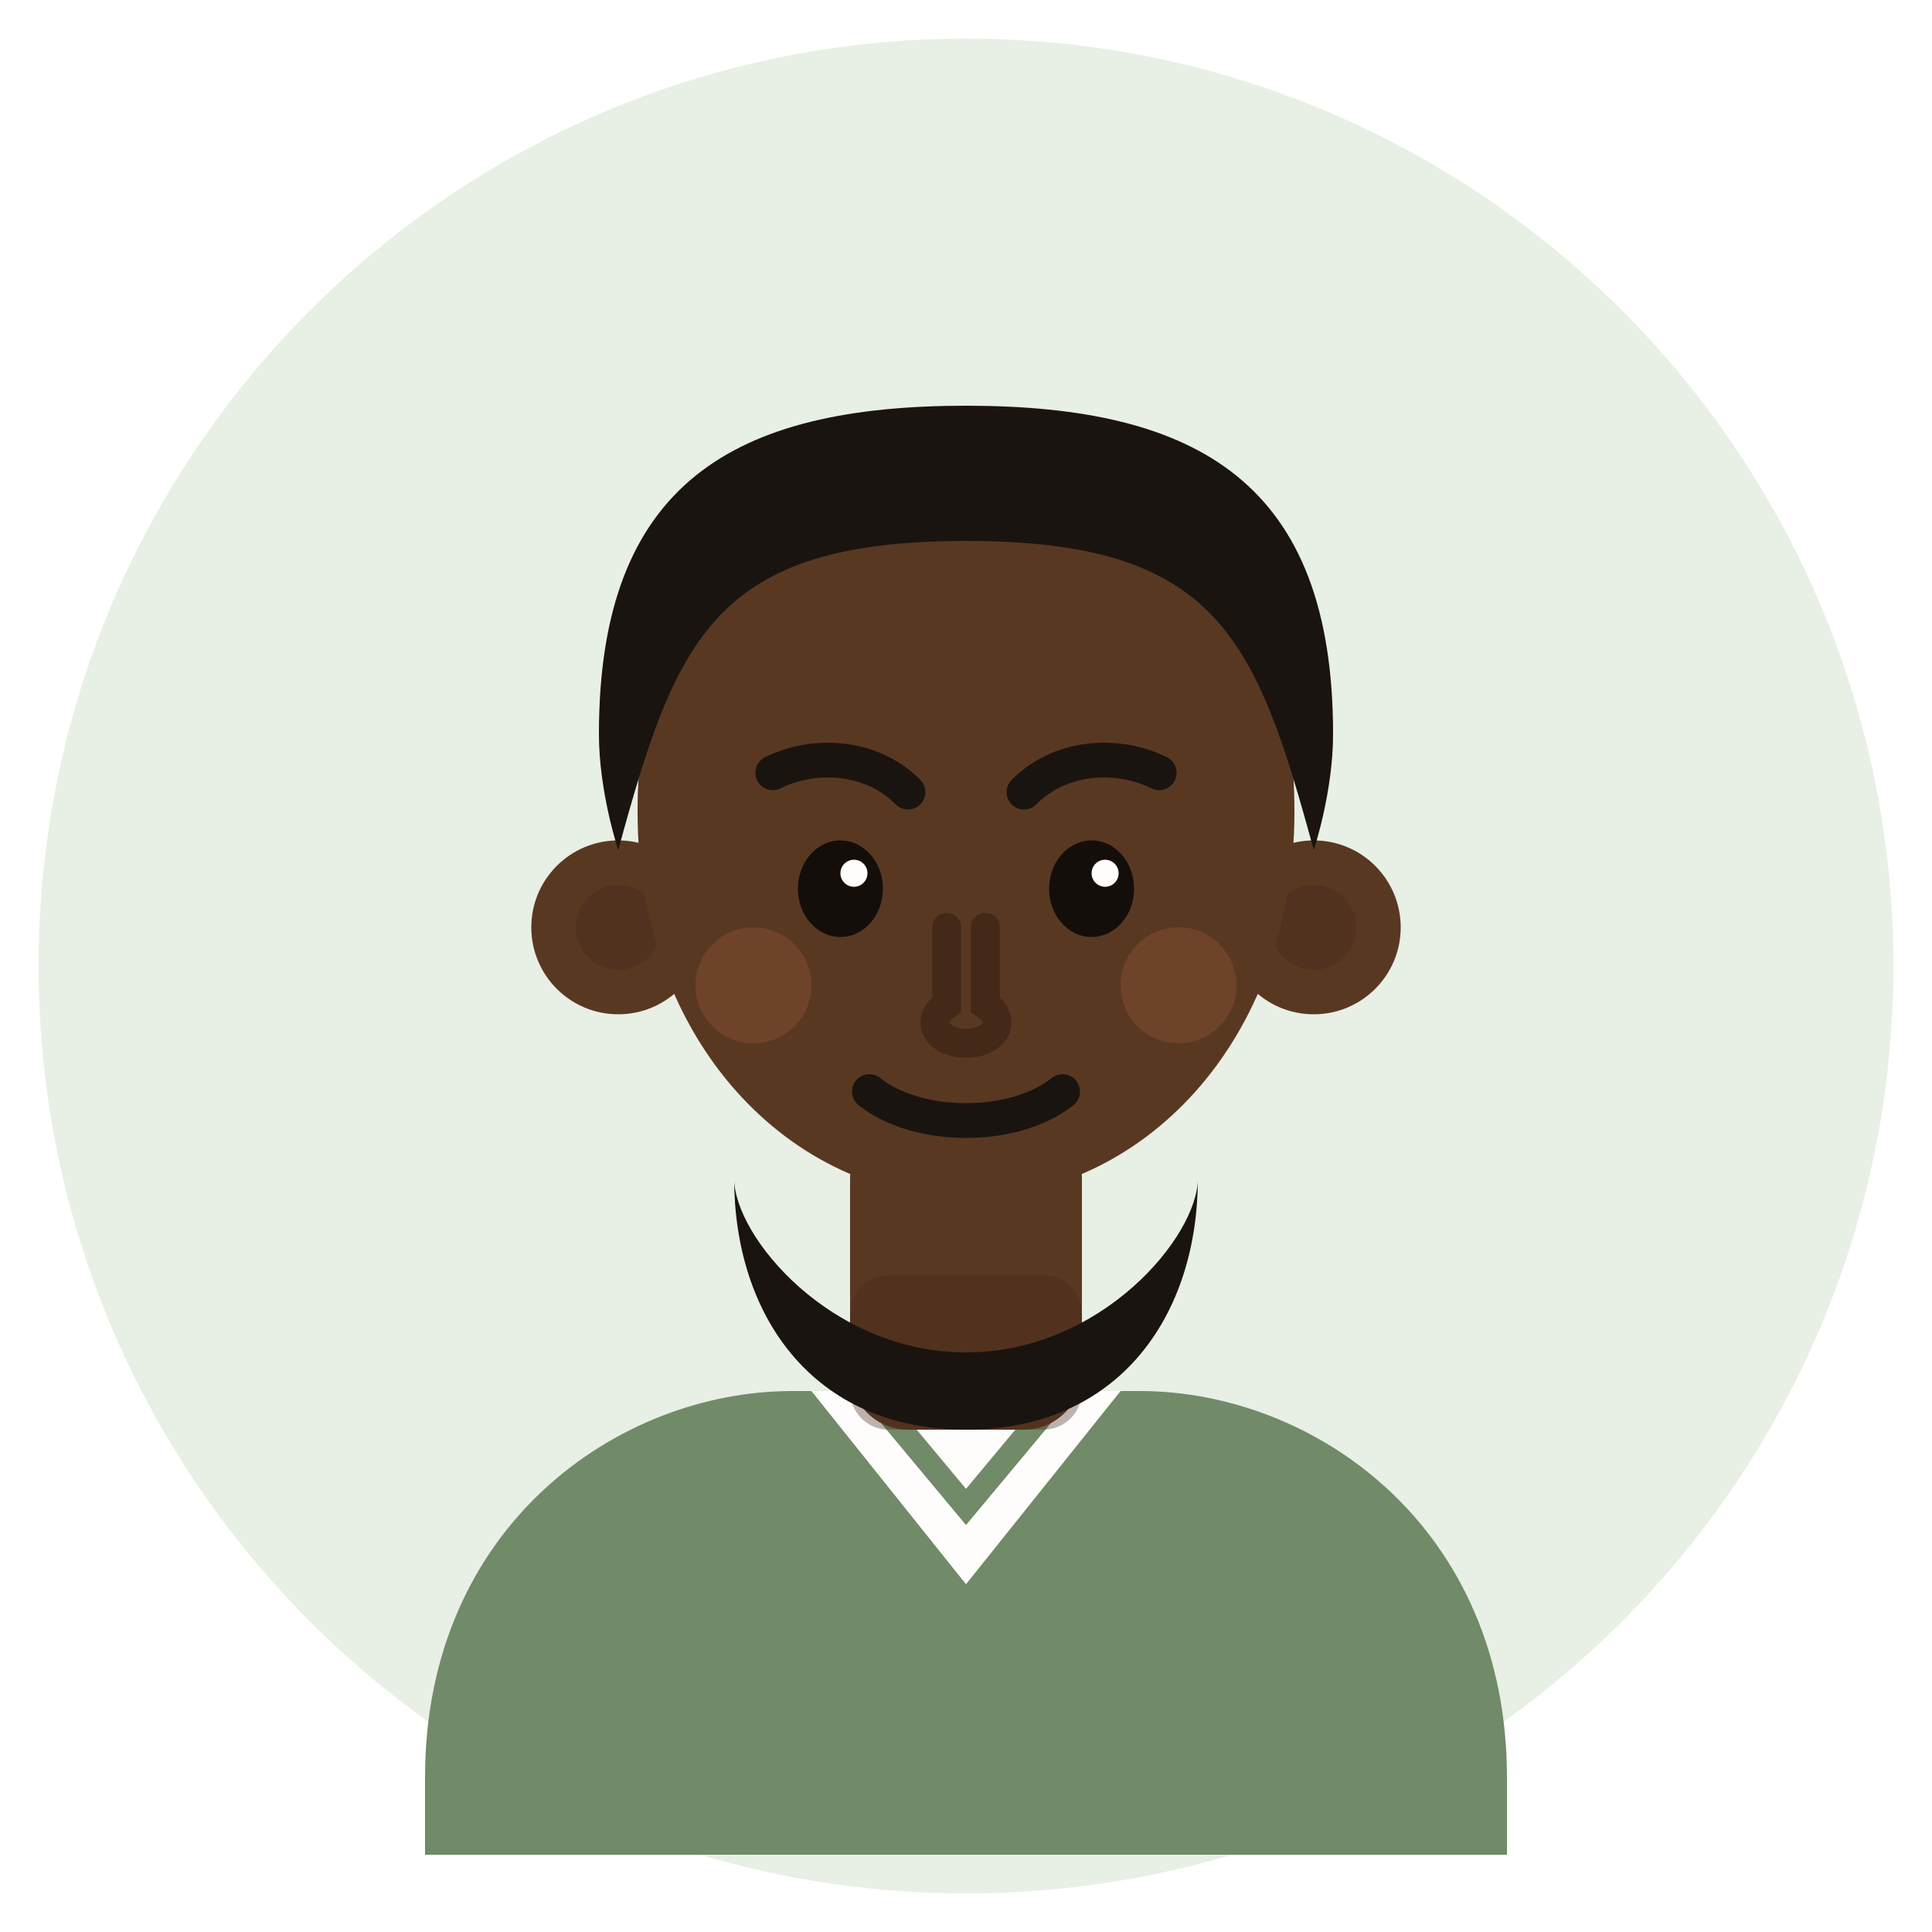
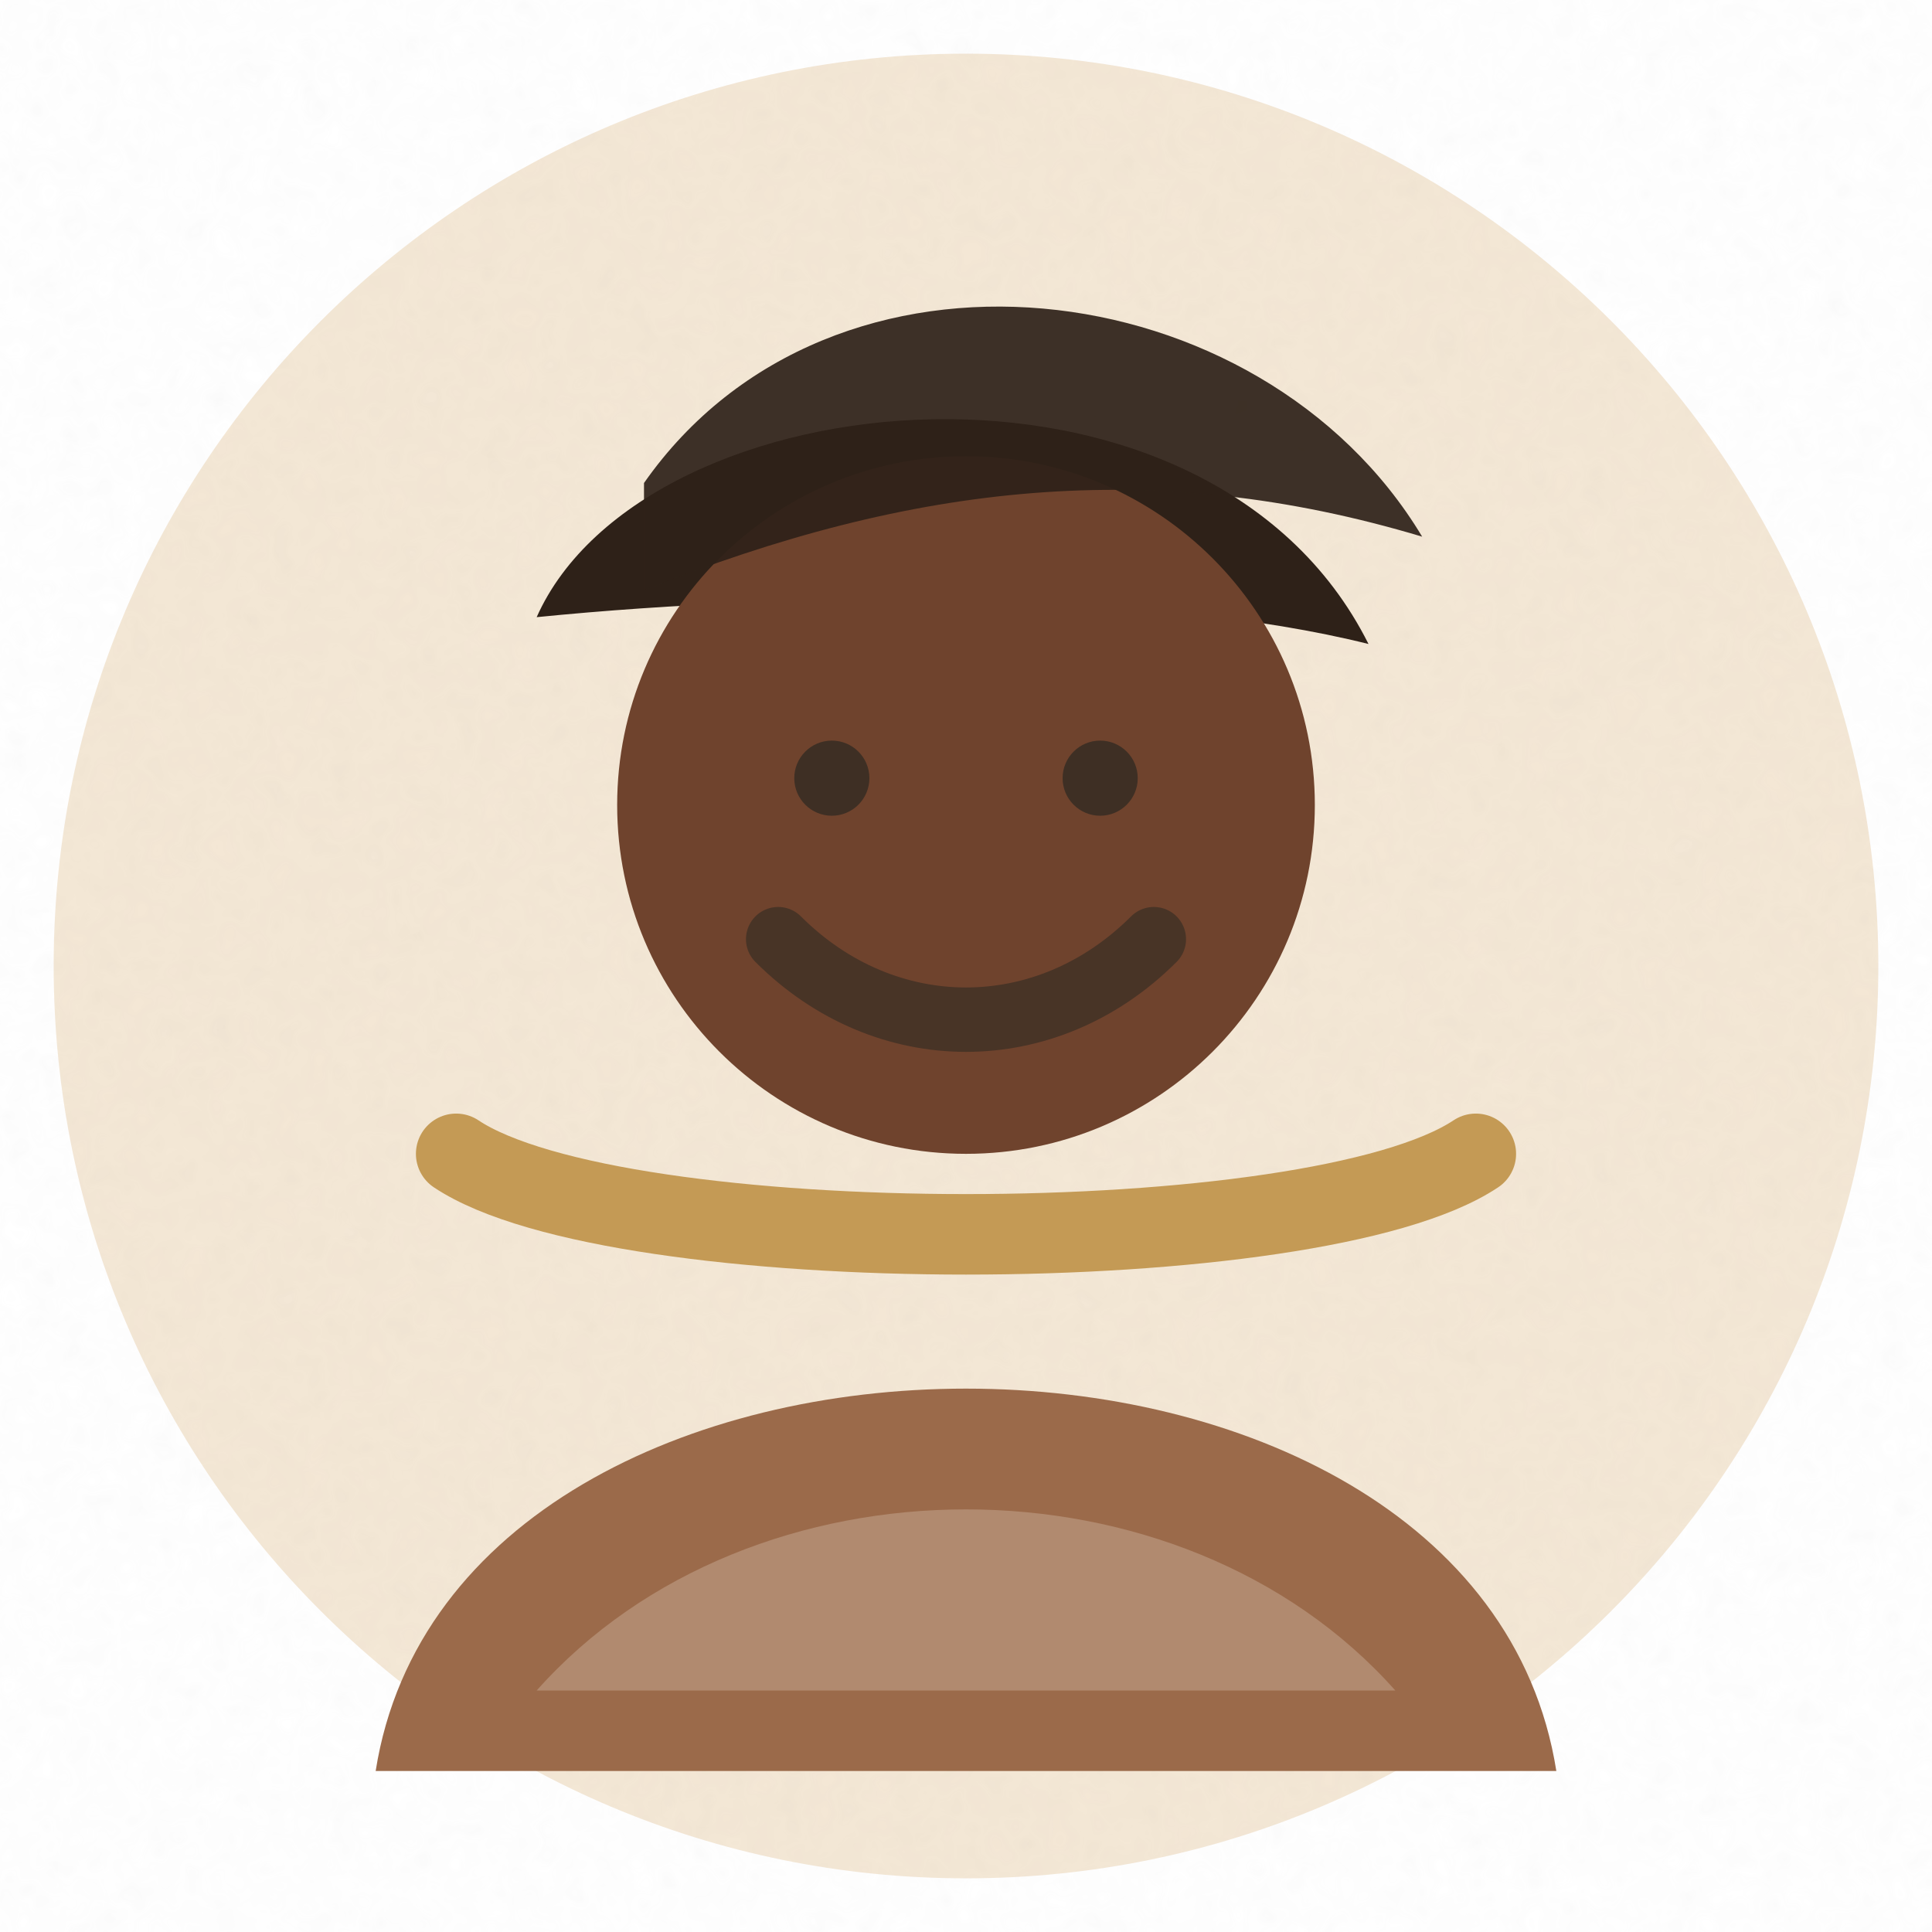
- <svg xmlns="http://www.w3.org/2000/svg" viewBox="0 0 100 100" fill="none">
-   <circle cx="50" cy="50" r="48" fill="#E8EFE5" />
-   <path d="M22 92C22 79 32 72 41 72H59C68 72 78 79 78 92V96H22V92Z" fill="#718A68" />
-   <path d="M42 72L50 82L58 72H42Z" fill="#FFFDFC" />
-   <path d="M45 72L50 78L55 72" stroke="#718A68" stroke-width="1.2" stroke-linecap="round" fill="none" />
-   <rect x="44" y="58" width="12" height="16" rx="3" fill="#593822" />
-   <rect x="44" y="66" width="12" height="8" rx="2" fill="#442918" opacity="0.35" />
-   <circle cx="32" cy="48" r="4.5" fill="#593822" />
-   <circle cx="32" cy="48" r="2.2" fill="#442918" opacity="0.4" />
-   <circle cx="68" cy="48" r="4.5" fill="#593822" />
-   <circle cx="68" cy="48" r="2.2" fill="#442918" opacity="0.4" />
-   <path d="M33 42C33 30 40 24 50 24C60 24 67 30 67 42C67 54 59 62 50 62C41 62 33 54 33 42Z" fill="#593822" />
-   <path d="M40 40C42 39 45 39 47 41" stroke="#1A1410" stroke-width="1.8" stroke-linecap="round" />
-   <path d="M60 40C58 39 55 39 53 41" stroke="#1A1410" stroke-width="1.8" stroke-linecap="round" />
-   <ellipse cx="43.5" cy="46" rx="2.2" ry="2.5" fill="#140E0B" />
-   <circle cx="44.2" cy="45.2" r="0.7" fill="#FFFDFC" />
-   <ellipse cx="56.5" cy="46" rx="2.2" ry="2.5" fill="#140E0B" />
-   <circle cx="57.2" cy="45.2" r="0.7" fill="#FFFDFC" />
-   <path d="M49 48V52C47.8 52.8 48.5 54 50 54C51.5 54 52.2 52.8 51 52V48" stroke="#442918" stroke-width="1.5" stroke-linecap="round" fill="none" />
-   <path d="M45 56.5C47.5 58.5 52.5 58.5 55 56.5" stroke="#1A1410" stroke-width="1.8" stroke-linecap="round" fill="none" />
-   <circle cx="39" cy="51" r="3" fill="#C96F4A" opacity="0.2" />
-   <circle cx="61" cy="51" r="3" fill="#C96F4A" opacity="0.2" />
-   <path d="M31 38C31 25 38 21 50 21C62 21 69 25 69 38C69 41 68 44 68 44C65 33 63 28 50 28C37 28 35 33 32 44C32 44 31 41 31 38Z" fill="#1A1410" />
-   <path d="M38 61C38 68 42 74 50 74C58 74 62 68 62 61C62 64 57 70 50 70C43 70 38 64 38 61Z" fill="#1A1410" />
+ <svg xmlns="http://www.w3.org/2000/svg" width="128" height="128" viewBox="0 0 72 72" role="img" aria-label="Avatar Eganyé 2">
+   <defs>
+     <filter id="paper">
+       <feTurbulence type="fractalNoise" baseFrequency=".9" numOctaves="2" />
+       <feColorMatrix type="saturate" values="0" />
+       <feComponentTransfer>
+         <feFuncA type="table" tableValues="0 .06" />
+       </feComponentTransfer>
+     </filter>
+   </defs>
+   <circle cx="36" cy="36" r="34" fill="#F4E7D5" />
+   <circle cx="36" cy="36" r="34" filter="url(#paper)" opacity=".8" />
+   <path d="M17 43c6 4 32 4 38 0" fill="none" stroke="#C49A55" stroke-width="3" stroke-linecap="round" />
+   <path d="M14 66c3-19 41-19 44 0" fill="#9B6A4A" />
+   <path d="M20 63c8-9 24-9 32 0" fill="#FFF9F0" opacity=".22" />
+   <path d="M20 23c4-9 25-11 31 1-8-2-21-2-31-1z" fill="#2E2118" />
+   <circle cx="36" cy="30" r="13" fill="#6F432D" />
+   <path d="M29 35c4 4 10 4 14 0" fill="none" stroke="#3E2F24" stroke-width="2.4" stroke-linecap="round" opacity=".78" />
+   <circle cx="31" cy="29" r="1.4" fill="#3E2F24" />
+   <circle cx="41" cy="29" r="1.4" fill="#3E2F24" />
+   <path d="M24 18c7-10 23-8 29 2-10-3-19-2-29 2z" fill="#2E2118" opacity=".92" />
</svg>
